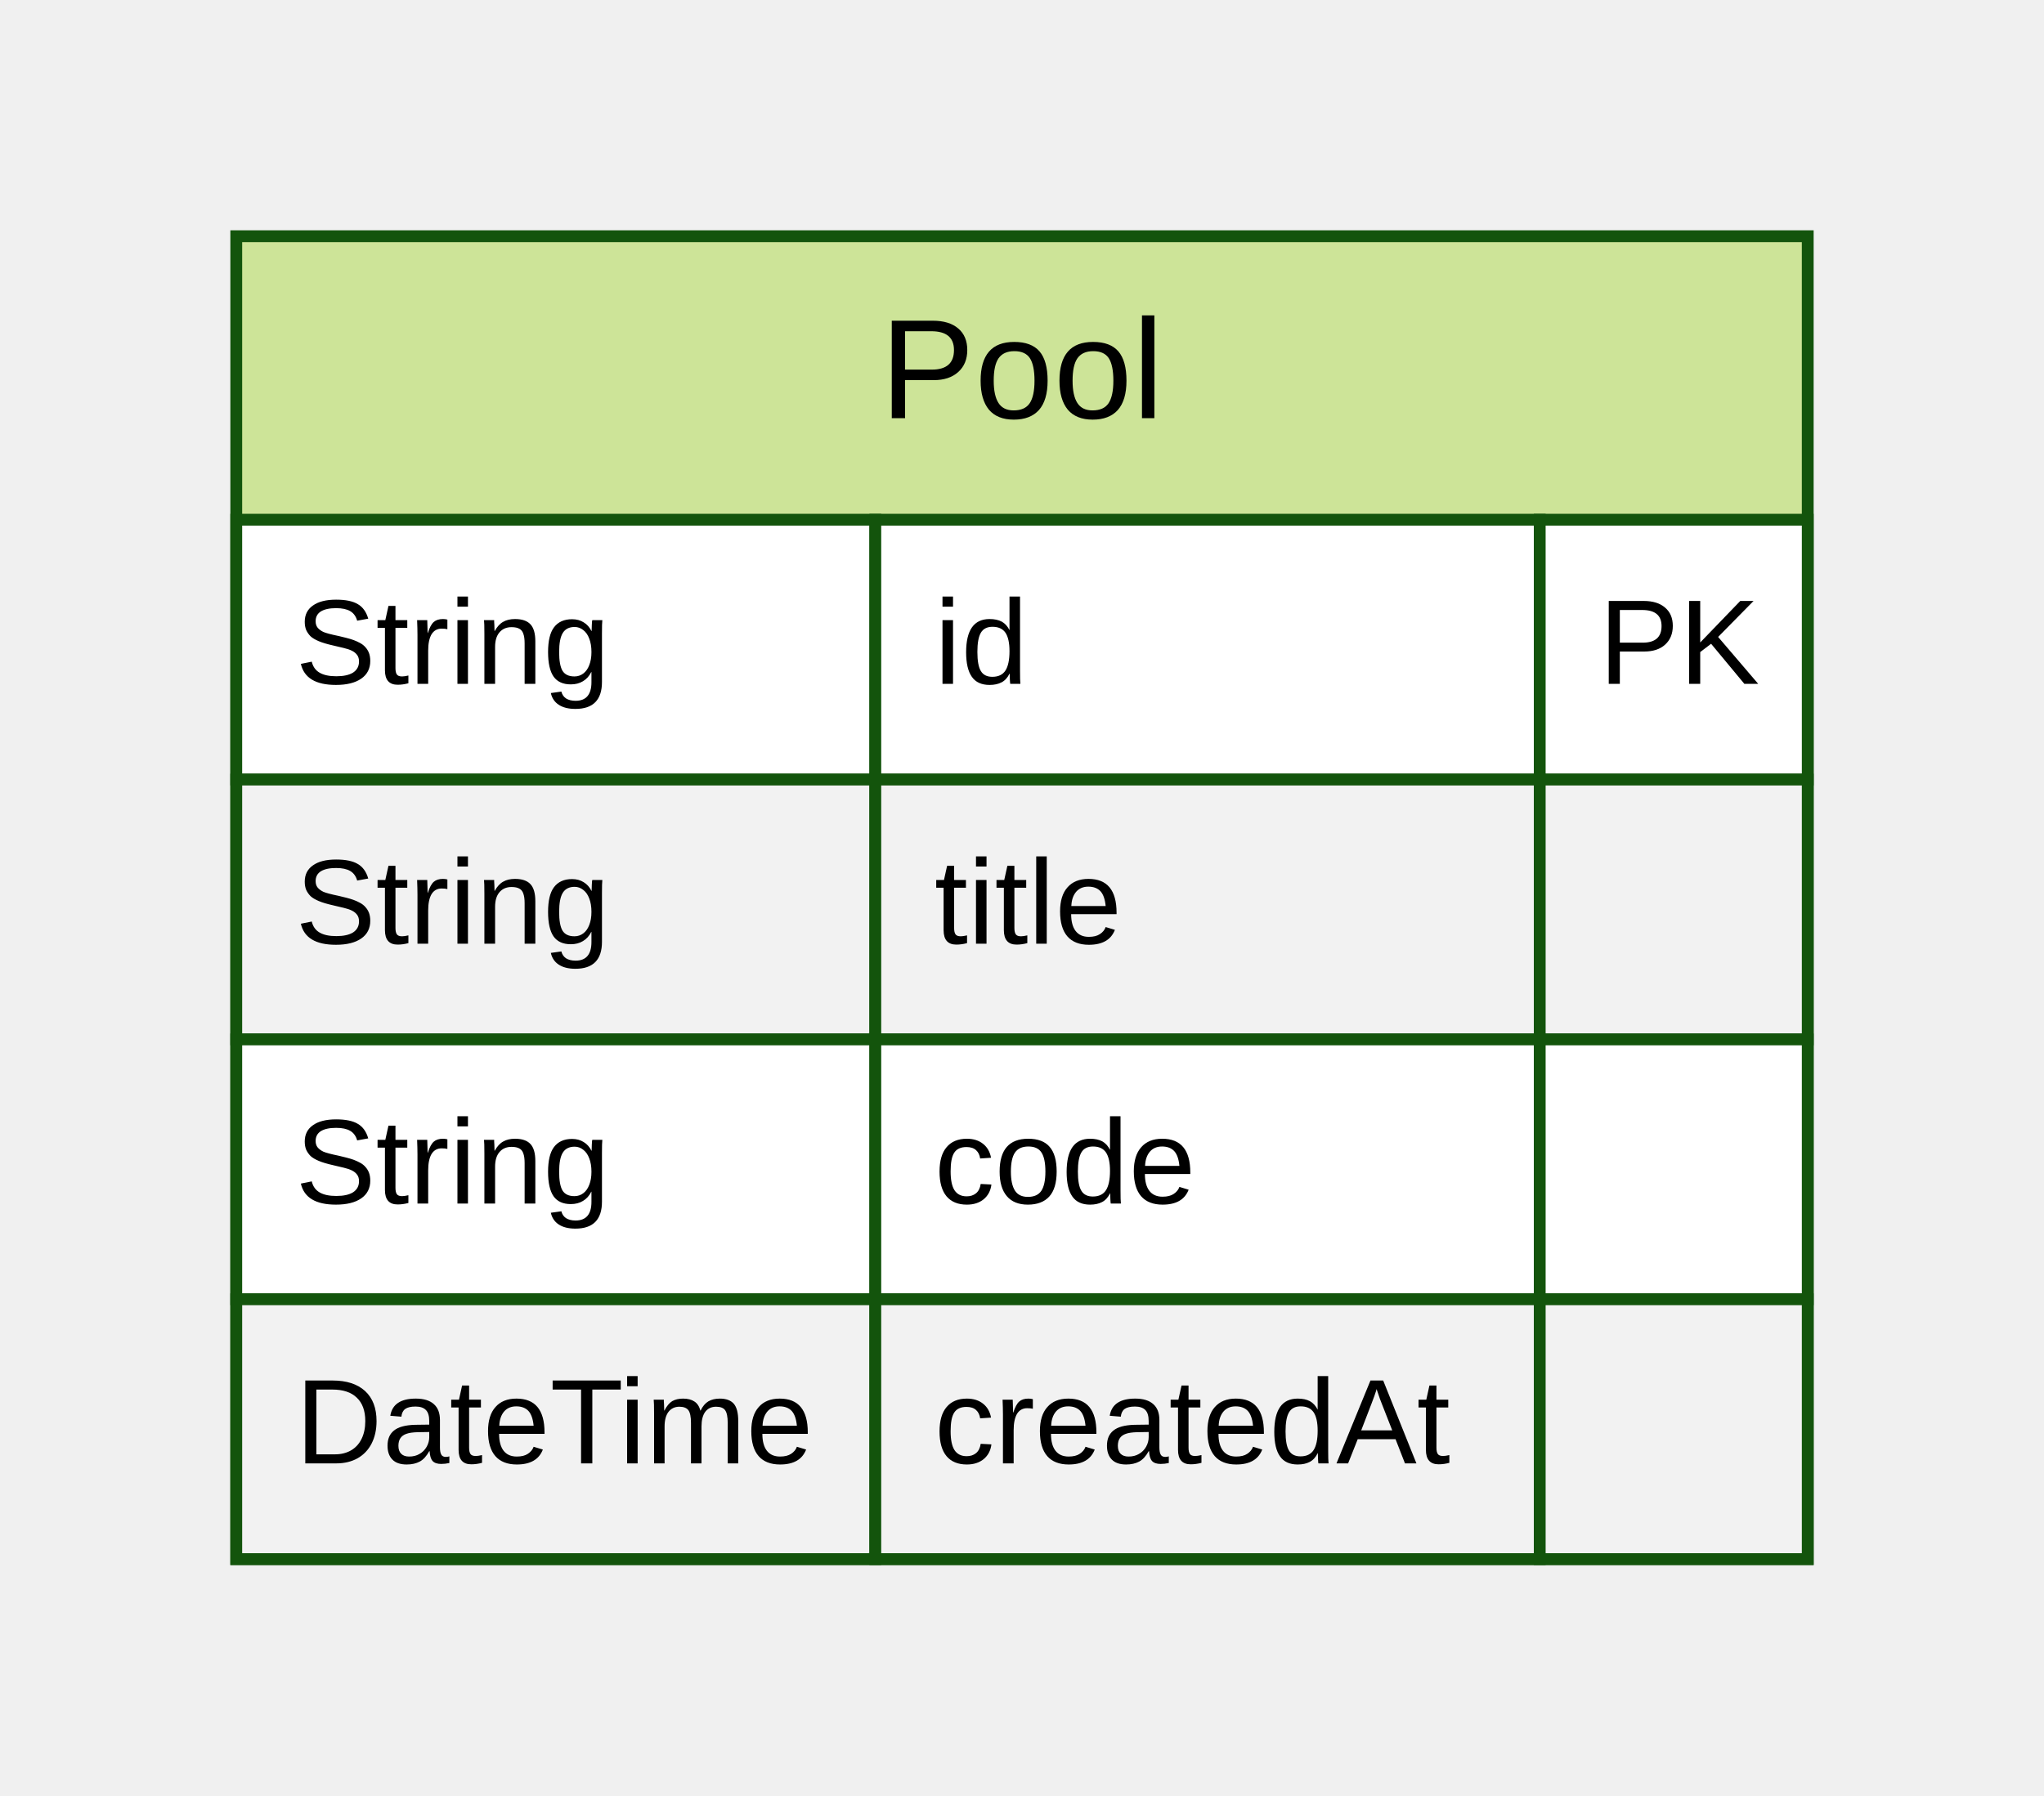
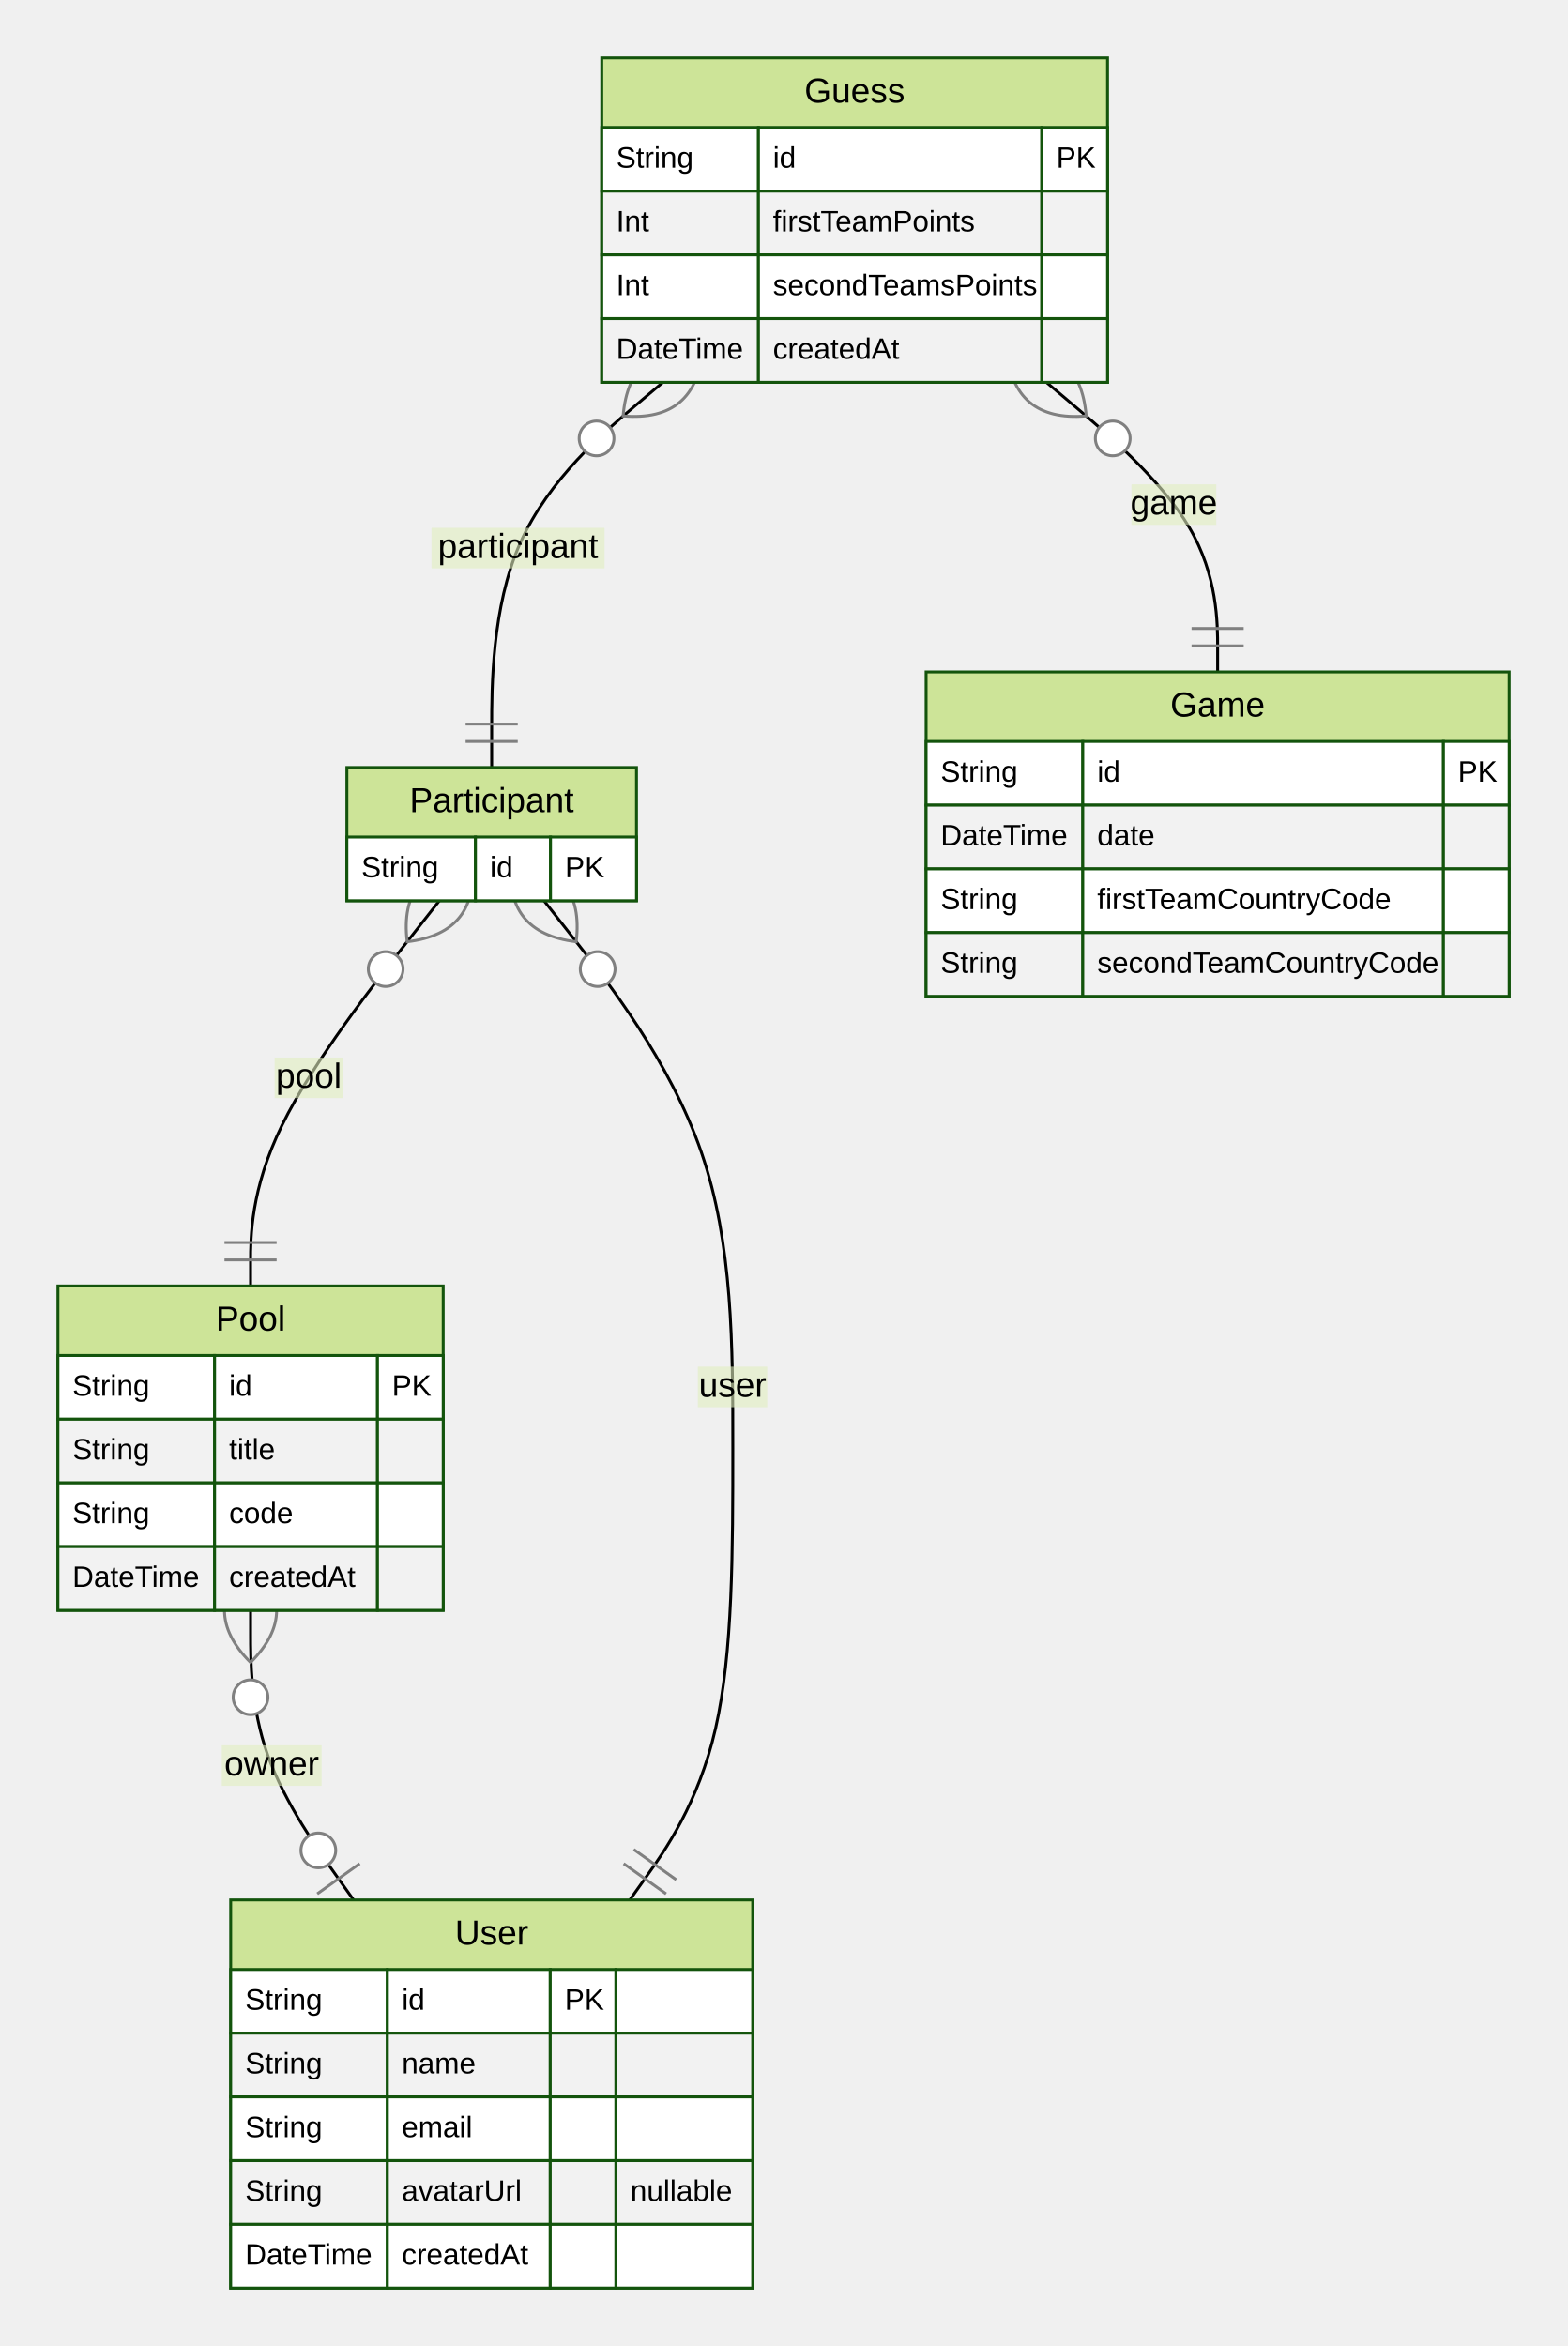
- <svg xmlns="http://www.w3.org/2000/svg" aria-labelledby="chart-title-mermaid-0 chart-desc-mermaid-0" role="img" viewBox="0 0 173.026 152" style="max-width: 173.026px; background-color: white;" width="100%" id="mermaid-0">
+ <svg xmlns="http://www.w3.org/2000/svg" aria-labelledby="chart-title-mermaid-0 chart-desc-mermaid-0" role="img" viewBox="0 0 541.082 810" style="max-width: 541.082px; background-color: white;" width="100%" id="mermaid-0">
  <style>#mermaid-0 {font-family:"trebuchet ms",verdana,arial,sans-serif;font-size:16px;fill:#000000;}#mermaid-0 .error-icon{fill:#552222;}#mermaid-0 .error-text{fill:#552222;stroke:#552222;}#mermaid-0 .edge-thickness-normal{stroke-width:2px;}#mermaid-0 .edge-thickness-thick{stroke-width:3.5px;}#mermaid-0 .edge-pattern-solid{stroke-dasharray:0;}#mermaid-0 .edge-pattern-dashed{stroke-dasharray:3;}#mermaid-0 .edge-pattern-dotted{stroke-dasharray:2;}#mermaid-0 .marker{fill:#000000;stroke:#000000;}#mermaid-0 .marker.cross{stroke:#000000;}#mermaid-0 svg{font-family:"trebuchet ms",verdana,arial,sans-serif;font-size:16px;}#mermaid-0 .entityBox{fill:#cde498;stroke:#13540c;}#mermaid-0 .attributeBoxOdd{fill:#ffffff;stroke:#13540c;}#mermaid-0 .attributeBoxEven{fill:#f2f2f2;stroke:#13540c;}#mermaid-0 .relationshipLabelBox{fill:hsl(78.158, 58.462%, 84.51%);opacity:0.7;background-color:hsl(78.158, 58.462%, 84.51%);}#mermaid-0 .relationshipLabelBox rect{opacity:0.5;}#mermaid-0 .relationshipLine{stroke:#000000;}#mermaid-0 :root{--mermaid-font-family:"trebuchet ms",verdana,arial,sans-serif;}</style>
  <g />
  <defs>
    <marker orient="auto" markerHeight="18" markerWidth="18" refY="9" refX="0" id="ONLY_ONE_START">
      <path d="M9,0 L9,18 M15,0 L15,18" fill="none" stroke="gray" />
    </marker>
  </defs>
  <defs>
    <marker orient="auto" markerHeight="18" markerWidth="18" refY="9" refX="18" id="ONLY_ONE_END">
      <path d="M3,0 L3,18 M9,0 L9,18" fill="none" stroke="gray" />
    </marker>
  </defs>
  <defs>
    <marker orient="auto" markerHeight="18" markerWidth="30" refY="9" refX="0" id="ZERO_OR_ONE_START">
      <circle r="6" cy="9" cx="21" fill="white" stroke="gray" />
      <path d="M9,0 L9,18" fill="none" stroke="gray" />
    </marker>
  </defs>
  <defs>
    <marker orient="auto" markerHeight="18" markerWidth="30" refY="9" refX="30" id="ZERO_OR_ONE_END">
      <circle r="6" cy="9" cx="9" fill="white" stroke="gray" />
      <path d="M21,0 L21,18" fill="none" stroke="gray" />
    </marker>
  </defs>
  <defs>
    <marker orient="auto" markerHeight="36" markerWidth="45" refY="18" refX="18" id="ONE_OR_MORE_START">
      <path d="M0,18 Q 18,0 36,18 Q 18,36 0,18 M42,9 L42,27" fill="none" stroke="gray" />
    </marker>
  </defs>
  <defs>
    <marker orient="auto" markerHeight="36" markerWidth="45" refY="18" refX="27" id="ONE_OR_MORE_END">
      <path d="M3,9 L3,27 M9,18 Q27,0 45,18 Q27,36 9,18" fill="none" stroke="gray" />
    </marker>
  </defs>
  <defs>
    <marker orient="auto" markerHeight="36" markerWidth="57" refY="18" refX="18" id="ZERO_OR_MORE_START">
      <circle r="6" cy="18" cx="48" fill="white" stroke="gray" />
      <path d="M0,18 Q18,0 36,18 Q18,36 0,18" fill="none" stroke="gray" />
    </marker>
  </defs>
  <defs>
    <marker orient="auto" markerHeight="36" markerWidth="57" refY="18" refX="39" id="ZERO_OR_MORE_END">
      <circle r="6" cy="18" cx="9" fill="white" stroke="gray" />
      <path d="M21,18 Q39,0 57,18 Q39,36 21,18" fill="none" stroke="gray" />
    </marker>
  </defs>
-   <g transform="translate(20,20 )" id="Pool">
+   <path marker-start="url(#ZERO_OR_MORE_START)" marker-end="url(#ZERO_OR_ONE_END)" fill="none" stroke="gray" d="M86.513,556L86.513,564.333C86.513,572.667,86.513,589.333,92.443,606C98.373,622.667,110.233,639.333,116.163,647.667L122.093,656" class="er relationshipLine" />
+   <path marker-start="url(#ZERO_OR_MORE_START)" marker-end="url(#ONLY_ONE_END)" fill="none" stroke="gray" d="M187.835,311L198.7,324.833C209.565,338.667,231.296,366.333,242.161,397.833C253.026,429.333,253.026,464.667,253.026,500C253.026,535.333,253.026,570.667,247.096,596.667C241.167,622.667,229.307,639.333,223.377,647.667L217.447,656" class="er relationshipLine" />
+   <path marker-start="url(#ZERO_OR_MORE_START)" marker-end="url(#ONLY_ONE_END)" fill="none" stroke="gray" d="M151.705,311L140.839,324.833C129.974,338.667,108.244,366.333,97.378,388.5C86.513,410.667,86.513,427.333,86.513,435.667L86.513,444" class="er relationshipLine" />
+   <path marker-start="url(#ZERO_OR_MORE_START)" marker-end="url(#ONLY_ONE_END)" fill="none" stroke="gray" d="M361.309,132L371.162,140.333C381.015,148.667,400.72,165.333,410.573,182C420.426,198.667,420.426,215.333,420.426,223.667L420.426,232" class="er relationshipLine" />
+   <path marker-start="url(#ZERO_OR_MORE_START)" marker-end="url(#ONLY_ONE_END)" fill="none" stroke="gray" d="M228.887,132L219.034,140.333C209.181,148.667,189.476,165.333,179.623,187.5C169.77,209.667,169.77,237.333,169.77,251.167L169.77,265" class="er relationshipLine" />
+   <g transform="translate(20,444 )" id="Pool">
    <rect height="112" width="133.026" y="0" x="0" stroke="gray" fill-opacity="100%" fill="honeydew" class="er entityBox" />
    <text transform="translate(66.51321,12)" style="font-family: &quot;trebuchet ms&quot;, verdana, arial, sans-serif;; font-size: 12px" text-anchor="middle" dominant-baseline="middle" y="0" x="0" id="entity-Pool" class="er entityLabel">Pool</text>
    <rect height="22" width="54.096" y="24" x="0" stroke="gray" fill-opacity="100%" fill="honeydew" class="er attributeBoxOdd" />
    <text transform="translate(5,35)" style="font-family: &quot;trebuchet ms&quot;, verdana, arial, sans-serif;; font-size: 10.2px" text-anchor="left" dominant-baseline="middle" y="0" x="0" id="entity-Pool-attr-1-type" class="er entityLabel">String</text>
    <rect height="22" width="56.243" y="24" x="54.096" stroke="gray" fill-opacity="100%" fill="honeydew" class="er attributeBoxOdd" />
    <text transform="translate(59.09555,35)" style="font-family: &quot;trebuchet ms&quot;, verdana, arial, sans-serif;; font-size: 10.2px" text-anchor="left" dominant-baseline="middle" y="0" x="0" id="entity-Pool-attr-1-name" class="er entityLabel">id</text>
    <rect height="22" width="22.688" y="24" x="110.339" stroke="gray" fill-opacity="100%" fill="honeydew" class="er attributeBoxOdd" />
    <text transform="translate(115.3387,35)" style="font-family: &quot;trebuchet ms&quot;, verdana, arial, sans-serif;; font-size: 10.2px" text-anchor="left" dominant-baseline="middle" y="0" x="0" id="entity-Pool-attr-1-key" class="er entityLabel">PK</text>
    <rect height="22" width="54.096" y="46" x="0" stroke="gray" fill-opacity="100%" fill="honeydew" class="er attributeBoxEven" />
    <text transform="translate(5,57)" style="font-family: &quot;trebuchet ms&quot;, verdana, arial, sans-serif;; font-size: 10.2px" text-anchor="left" dominant-baseline="middle" y="0" x="0" id="entity-Pool-attr-2-type" class="er entityLabel">String</text>
    <rect height="22" width="56.243" y="46" x="54.096" stroke="gray" fill-opacity="100%" fill="honeydew" class="er attributeBoxEven" />
    <text transform="translate(59.09555,57)" style="font-family: &quot;trebuchet ms&quot;, verdana, arial, sans-serif;; font-size: 10.2px" text-anchor="left" dominant-baseline="middle" y="0" x="0" id="entity-Pool-attr-2-name" class="er entityLabel">title</text>
    <rect height="22" width="22.688" y="46" x="110.339" stroke="gray" fill-opacity="100%" fill="honeydew" class="er attributeBoxEven" />
    <text transform="translate(115.3387,57)" style="font-family: &quot;trebuchet ms&quot;, verdana, arial, sans-serif;; font-size: 10.2px" text-anchor="left" dominant-baseline="middle" y="0" x="0" id="entity-Pool-attr-2-key" class="er entityLabel" />
    <rect height="22" width="54.096" y="68" x="0" stroke="gray" fill-opacity="100%" fill="honeydew" class="er attributeBoxOdd" />
    <text transform="translate(5,79)" style="font-family: &quot;trebuchet ms&quot;, verdana, arial, sans-serif;; font-size: 10.2px" text-anchor="left" dominant-baseline="middle" y="0" x="0" id="entity-Pool-attr-3-type" class="er entityLabel">String</text>
    <rect height="22" width="56.243" y="68" x="54.096" stroke="gray" fill-opacity="100%" fill="honeydew" class="er attributeBoxOdd" />
    <text transform="translate(59.09555,79)" style="font-family: &quot;trebuchet ms&quot;, verdana, arial, sans-serif;; font-size: 10.2px" text-anchor="left" dominant-baseline="middle" y="0" x="0" id="entity-Pool-attr-3-name" class="er entityLabel">code</text>
    <rect height="22" width="22.688" y="68" x="110.339" stroke="gray" fill-opacity="100%" fill="honeydew" class="er attributeBoxOdd" />
    <text transform="translate(115.3387,79)" style="font-family: &quot;trebuchet ms&quot;, verdana, arial, sans-serif;; font-size: 10.2px" text-anchor="left" dominant-baseline="middle" y="0" x="0" id="entity-Pool-attr-3-key" class="er entityLabel" />
    <rect height="22" width="54.096" y="90" x="0" stroke="gray" fill-opacity="100%" fill="honeydew" class="er attributeBoxEven" />
    <text transform="translate(5,101)" style="font-family: &quot;trebuchet ms&quot;, verdana, arial, sans-serif;; font-size: 10.2px" text-anchor="left" dominant-baseline="middle" y="0" x="0" id="entity-Pool-attr-4-type" class="er entityLabel">DateTime</text>
    <rect height="22" width="56.243" y="90" x="54.096" stroke="gray" fill-opacity="100%" fill="honeydew" class="er attributeBoxEven" />
    <text transform="translate(59.09555,101)" style="font-family: &quot;trebuchet ms&quot;, verdana, arial, sans-serif;; font-size: 10.2px" text-anchor="left" dominant-baseline="middle" y="0" x="0" id="entity-Pool-attr-4-name" class="er entityLabel">createdAt</text>
    <rect height="22" width="22.688" y="90" x="110.339" stroke="gray" fill-opacity="100%" fill="honeydew" class="er attributeBoxEven" />
    <text transform="translate(115.3387,101)" style="font-family: &quot;trebuchet ms&quot;, verdana, arial, sans-serif;; font-size: 10.2px" text-anchor="left" dominant-baseline="middle" y="0" x="0" id="entity-Pool-attr-4-key" class="er entityLabel" />
  </g>
+   <g transform="translate(119.7698,265 )" id="Participant">
+     <rect height="46" width="100" y="0" x="0" stroke="gray" fill-opacity="100%" fill="honeydew" class="er entityBox" />
+     <text transform="translate(50,12)" style="font-family: &quot;trebuchet ms&quot;, verdana, arial, sans-serif;; font-size: 12px" text-anchor="middle" dominant-baseline="middle" y="0" x="0" id="entity-Participant" class="er entityLabel">Participant</text>
+     <rect height="22" width="44.399" y="24" x="0" stroke="gray" fill-opacity="100%" fill="honeydew" class="er attributeBoxOdd" />
+     <text transform="translate(5,35)" style="font-family: &quot;trebuchet ms&quot;, verdana, arial, sans-serif;; font-size: 10.2px" text-anchor="left" dominant-baseline="middle" y="0" x="0" id="entity-Participant-attr-1-type" class="er entityLabel">String</text>
+     <rect height="22" width="25.911" y="24" x="44.399" stroke="gray" fill-opacity="100%" fill="honeydew" class="er attributeBoxOdd" />
+     <text transform="translate(49.39862,35)" style="font-family: &quot;trebuchet ms&quot;, verdana, arial, sans-serif;; font-size: 10.2px" text-anchor="left" dominant-baseline="middle" y="0" x="0" id="entity-Participant-attr-1-name" class="er entityLabel">id</text>
+     <rect height="22" width="29.69" y="24" x="70.31" stroke="gray" fill-opacity="100%" fill="honeydew" class="er attributeBoxOdd" />
+     <text transform="translate(75.30976,35)" style="font-family: &quot;trebuchet ms&quot;, verdana, arial, sans-serif;; font-size: 10.2px" text-anchor="left" dominant-baseline="middle" y="0" x="0" id="entity-Participant-attr-1-key" class="er entityLabel">PK</text>
+   </g>
+   <g transform="translate(79.65034,656 )" id="User">
+     <rect height="134" width="180.239" y="0" x="0" stroke="gray" fill-opacity="100%" fill="honeydew" class="er entityBox" />
+     <text transform="translate(90.11948,12)" style="font-family: &quot;trebuchet ms&quot;, verdana, arial, sans-serif;; font-size: 12px" text-anchor="middle" dominant-baseline="middle" y="0" x="0" id="entity-User" class="er entityLabel">User</text>
+     <rect height="22" width="54.096" y="24" x="0" stroke="gray" fill-opacity="100%" fill="honeydew" class="er attributeBoxOdd" />
+     <text transform="translate(5,35)" style="font-family: &quot;trebuchet ms&quot;, verdana, arial, sans-serif;; font-size: 10.2px" text-anchor="left" dominant-baseline="middle" y="0" x="0" id="entity-User-attr-1-type" class="er entityLabel">String</text>
+     <rect height="22" width="56.243" y="24" x="54.096" stroke="gray" fill-opacity="100%" fill="honeydew" class="er attributeBoxOdd" />
+     <text transform="translate(59.09555,35)" style="font-family: &quot;trebuchet ms&quot;, verdana, arial, sans-serif;; font-size: 10.2px" text-anchor="left" dominant-baseline="middle" y="0" x="0" id="entity-User-attr-1-name" class="er entityLabel">id</text>
+     <rect height="22" width="22.688" y="24" x="110.339" stroke="gray" fill-opacity="100%" fill="honeydew" class="er attributeBoxOdd" />
+     <text transform="translate(115.3387,35)" style="font-family: &quot;trebuchet ms&quot;, verdana, arial, sans-serif;; font-size: 10.2px" text-anchor="left" dominant-baseline="middle" y="0" x="0" id="entity-User-attr-1-key" class="er entityLabel">PK</text>
+     <rect height="22" width="47.213" y="24" x="133.026" stroke="gray" fill-opacity="100%" fill="honeydew" class="er attributeBoxOdd" />
+     <text transform="translate(138.0264,35)" style="font-family: &quot;trebuchet ms&quot;, verdana, arial, sans-serif;; font-size: 10.2px" text-anchor="left" dominant-baseline="middle" y="0" x="0" id="entity-User-attr-1-comment" class="er entityLabel" />
+     <rect height="22" width="54.096" y="46" x="0" stroke="gray" fill-opacity="100%" fill="honeydew" class="er attributeBoxEven" />
+     <text transform="translate(5,57)" style="font-family: &quot;trebuchet ms&quot;, verdana, arial, sans-serif;; font-size: 10.2px" text-anchor="left" dominant-baseline="middle" y="0" x="0" id="entity-User-attr-2-type" class="er entityLabel">String</text>
+     <rect height="22" width="56.243" y="46" x="54.096" stroke="gray" fill-opacity="100%" fill="honeydew" class="er attributeBoxEven" />
+     <text transform="translate(59.09555,57)" style="font-family: &quot;trebuchet ms&quot;, verdana, arial, sans-serif;; font-size: 10.2px" text-anchor="left" dominant-baseline="middle" y="0" x="0" id="entity-User-attr-2-name" class="er entityLabel">name</text>
+     <rect height="22" width="22.688" y="46" x="110.339" stroke="gray" fill-opacity="100%" fill="honeydew" class="er attributeBoxEven" />
+     <text transform="translate(115.3387,57)" style="font-family: &quot;trebuchet ms&quot;, verdana, arial, sans-serif;; font-size: 10.2px" text-anchor="left" dominant-baseline="middle" y="0" x="0" id="entity-User-attr-2-key" class="er entityLabel" />
+     <rect height="22" width="47.213" y="46" x="133.026" stroke="gray" fill-opacity="100%" fill="honeydew" class="er attributeBoxEven" />
+     <text transform="translate(138.0264,57)" style="font-family: &quot;trebuchet ms&quot;, verdana, arial, sans-serif;; font-size: 10.2px" text-anchor="left" dominant-baseline="middle" y="0" x="0" id="entity-User-attr-2-comment" class="er entityLabel" />
+     <rect height="22" width="54.096" y="68" x="0" stroke="gray" fill-opacity="100%" fill="honeydew" class="er attributeBoxOdd" />
+     <text transform="translate(5,79)" style="font-family: &quot;trebuchet ms&quot;, verdana, arial, sans-serif;; font-size: 10.2px" text-anchor="left" dominant-baseline="middle" y="0" x="0" id="entity-User-attr-3-type" class="er entityLabel">String</text>
+     <rect height="22" width="56.243" y="68" x="54.096" stroke="gray" fill-opacity="100%" fill="honeydew" class="er attributeBoxOdd" />
+     <text transform="translate(59.09555,79)" style="font-family: &quot;trebuchet ms&quot;, verdana, arial, sans-serif;; font-size: 10.2px" text-anchor="left" dominant-baseline="middle" y="0" x="0" id="entity-User-attr-3-name" class="er entityLabel">email</text>
+     <rect height="22" width="22.688" y="68" x="110.339" stroke="gray" fill-opacity="100%" fill="honeydew" class="er attributeBoxOdd" />
+     <text transform="translate(115.3387,79)" style="font-family: &quot;trebuchet ms&quot;, verdana, arial, sans-serif;; font-size: 10.2px" text-anchor="left" dominant-baseline="middle" y="0" x="0" id="entity-User-attr-3-key" class="er entityLabel" />
+     <rect height="22" width="47.213" y="68" x="133.026" stroke="gray" fill-opacity="100%" fill="honeydew" class="er attributeBoxOdd" />
+     <text transform="translate(138.0264,79)" style="font-family: &quot;trebuchet ms&quot;, verdana, arial, sans-serif;; font-size: 10.2px" text-anchor="left" dominant-baseline="middle" y="0" x="0" id="entity-User-attr-3-comment" class="er entityLabel" />
+     <rect height="22" width="54.096" y="90" x="0" stroke="gray" fill-opacity="100%" fill="honeydew" class="er attributeBoxEven" />
+     <text transform="translate(5,101)" style="font-family: &quot;trebuchet ms&quot;, verdana, arial, sans-serif;; font-size: 10.2px" text-anchor="left" dominant-baseline="middle" y="0" x="0" id="entity-User-attr-4-type" class="er entityLabel">String</text>
+     <rect height="22" width="56.243" y="90" x="54.096" stroke="gray" fill-opacity="100%" fill="honeydew" class="er attributeBoxEven" />
+     <text transform="translate(59.09555,101)" style="font-family: &quot;trebuchet ms&quot;, verdana, arial, sans-serif;; font-size: 10.2px" text-anchor="left" dominant-baseline="middle" y="0" x="0" id="entity-User-attr-4-name" class="er entityLabel">avatarUrl</text>
+     <rect height="22" width="22.688" y="90" x="110.339" stroke="gray" fill-opacity="100%" fill="honeydew" class="er attributeBoxEven" />
+     <text transform="translate(115.3387,101)" style="font-family: &quot;trebuchet ms&quot;, verdana, arial, sans-serif;; font-size: 10.2px" text-anchor="left" dominant-baseline="middle" y="0" x="0" id="entity-User-attr-4-key" class="er entityLabel" />
+     <rect height="22" width="47.213" y="90" x="133.026" stroke="gray" fill-opacity="100%" fill="honeydew" class="er attributeBoxEven" />
+     <text transform="translate(138.0264,101)" style="font-family: &quot;trebuchet ms&quot;, verdana, arial, sans-serif;; font-size: 10.2px" text-anchor="left" dominant-baseline="middle" y="0" x="0" id="entity-User-attr-4-comment" class="er entityLabel">nullable</text>
+     <rect height="22" width="54.096" y="112" x="0" stroke="gray" fill-opacity="100%" fill="honeydew" class="er attributeBoxOdd" />
+     <text transform="translate(5,123)" style="font-family: &quot;trebuchet ms&quot;, verdana, arial, sans-serif;; font-size: 10.2px" text-anchor="left" dominant-baseline="middle" y="0" x="0" id="entity-User-attr-5-type" class="er entityLabel">DateTime</text>
+     <rect height="22" width="56.243" y="112" x="54.096" stroke="gray" fill-opacity="100%" fill="honeydew" class="er attributeBoxOdd" />
+     <text transform="translate(59.09555,123)" style="font-family: &quot;trebuchet ms&quot;, verdana, arial, sans-serif;; font-size: 10.2px" text-anchor="left" dominant-baseline="middle" y="0" x="0" id="entity-User-attr-5-name" class="er entityLabel">createdAt</text>
+     <rect height="22" width="22.688" y="112" x="110.339" stroke="gray" fill-opacity="100%" fill="honeydew" class="er attributeBoxOdd" />
+     <text transform="translate(115.3387,123)" style="font-family: &quot;trebuchet ms&quot;, verdana, arial, sans-serif;; font-size: 10.2px" text-anchor="left" dominant-baseline="middle" y="0" x="0" id="entity-User-attr-5-key" class="er entityLabel" />
+     <rect height="22" width="47.213" y="112" x="133.026" stroke="gray" fill-opacity="100%" fill="honeydew" class="er attributeBoxOdd" />
+     <text transform="translate(138.0264,123)" style="font-family: &quot;trebuchet ms&quot;, verdana, arial, sans-serif;; font-size: 10.2px" text-anchor="left" dominant-baseline="middle" y="0" x="0" id="entity-User-attr-5-comment" class="er entityLabel" />
+   </g>
+   <g transform="translate(319.7698,232 )" id="Game">
+     <rect height="112" width="201.312" y="0" x="0" stroke="gray" fill-opacity="100%" fill="honeydew" class="er entityBox" />
+     <text transform="translate(100.6562,12)" style="font-family: &quot;trebuchet ms&quot;, verdana, arial, sans-serif;; font-size: 12px" text-anchor="middle" dominant-baseline="middle" y="0" x="0" id="entity-Game" class="er entityLabel">Game</text>
+     <rect height="22" width="54.096" y="24" x="0" stroke="gray" fill-opacity="100%" fill="honeydew" class="er attributeBoxOdd" />
+     <text transform="translate(5,35)" style="font-family: &quot;trebuchet ms&quot;, verdana, arial, sans-serif;; font-size: 10.2px" text-anchor="left" dominant-baseline="middle" y="0" x="0" id="entity-Game-attr-1-type" class="er entityLabel">String</text>
+     <rect height="22" width="124.529" y="24" x="54.096" stroke="gray" fill-opacity="100%" fill="honeydew" class="er attributeBoxOdd" />
+     <text transform="translate(59.09555,35)" style="font-family: &quot;trebuchet ms&quot;, verdana, arial, sans-serif;; font-size: 10.2px" text-anchor="left" dominant-baseline="middle" y="0" x="0" id="entity-Game-attr-1-name" class="er entityLabel">id</text>
+     <rect height="22" width="22.688" y="24" x="178.625" stroke="gray" fill-opacity="100%" fill="honeydew" class="er attributeBoxOdd" />
+     <text transform="translate(183.6248,35)" style="font-family: &quot;trebuchet ms&quot;, verdana, arial, sans-serif;; font-size: 10.2px" text-anchor="left" dominant-baseline="middle" y="0" x="0" id="entity-Game-attr-1-key" class="er entityLabel">PK</text>
+     <rect height="22" width="54.096" y="46" x="0" stroke="gray" fill-opacity="100%" fill="honeydew" class="er attributeBoxEven" />
+     <text transform="translate(5,57)" style="font-family: &quot;trebuchet ms&quot;, verdana, arial, sans-serif;; font-size: 10.2px" text-anchor="left" dominant-baseline="middle" y="0" x="0" id="entity-Game-attr-2-type" class="er entityLabel">DateTime</text>
+     <rect height="22" width="124.529" y="46" x="54.096" stroke="gray" fill-opacity="100%" fill="honeydew" class="er attributeBoxEven" />
+     <text transform="translate(59.09555,57)" style="font-family: &quot;trebuchet ms&quot;, verdana, arial, sans-serif;; font-size: 10.2px" text-anchor="left" dominant-baseline="middle" y="0" x="0" id="entity-Game-attr-2-name" class="er entityLabel">date</text>
+     <rect height="22" width="22.688" y="46" x="178.625" stroke="gray" fill-opacity="100%" fill="honeydew" class="er attributeBoxEven" />
+     <text transform="translate(183.6248,57)" style="font-family: &quot;trebuchet ms&quot;, verdana, arial, sans-serif;; font-size: 10.2px" text-anchor="left" dominant-baseline="middle" y="0" x="0" id="entity-Game-attr-2-key" class="er entityLabel" />
+     <rect height="22" width="54.096" y="68" x="0" stroke="gray" fill-opacity="100%" fill="honeydew" class="er attributeBoxOdd" />
+     <text transform="translate(5,79)" style="font-family: &quot;trebuchet ms&quot;, verdana, arial, sans-serif;; font-size: 10.2px" text-anchor="left" dominant-baseline="middle" y="0" x="0" id="entity-Game-attr-3-type" class="er entityLabel">String</text>
+     <rect height="22" width="124.529" y="68" x="54.096" stroke="gray" fill-opacity="100%" fill="honeydew" class="er attributeBoxOdd" />
+     <text transform="translate(59.09555,79)" style="font-family: &quot;trebuchet ms&quot;, verdana, arial, sans-serif;; font-size: 10.2px" text-anchor="left" dominant-baseline="middle" y="0" x="0" id="entity-Game-attr-3-name" class="er entityLabel">firstTeamCountryCode</text>
+     <rect height="22" width="22.688" y="68" x="178.625" stroke="gray" fill-opacity="100%" fill="honeydew" class="er attributeBoxOdd" />
+     <text transform="translate(183.6248,79)" style="font-family: &quot;trebuchet ms&quot;, verdana, arial, sans-serif;; font-size: 10.2px" text-anchor="left" dominant-baseline="middle" y="0" x="0" id="entity-Game-attr-3-key" class="er entityLabel" />
+     <rect height="22" width="54.096" y="90" x="0" stroke="gray" fill-opacity="100%" fill="honeydew" class="er attributeBoxEven" />
+     <text transform="translate(5,101)" style="font-family: &quot;trebuchet ms&quot;, verdana, arial, sans-serif;; font-size: 10.2px" text-anchor="left" dominant-baseline="middle" y="0" x="0" id="entity-Game-attr-4-type" class="er entityLabel">String</text>
+     <rect height="22" width="124.529" y="90" x="54.096" stroke="gray" fill-opacity="100%" fill="honeydew" class="er attributeBoxEven" />
+     <text transform="translate(59.09555,101)" style="font-family: &quot;trebuchet ms&quot;, verdana, arial, sans-serif;; font-size: 10.2px" text-anchor="left" dominant-baseline="middle" y="0" x="0" id="entity-Game-attr-4-name" class="er entityLabel">secondTeamCountryCode</text>
+     <rect height="22" width="22.688" y="90" x="178.625" stroke="gray" fill-opacity="100%" fill="honeydew" class="er attributeBoxEven" />
+     <text transform="translate(183.6248,101)" style="font-family: &quot;trebuchet ms&quot;, verdana, arial, sans-serif;; font-size: 10.2px" text-anchor="left" dominant-baseline="middle" y="0" x="0" id="entity-Game-attr-4-key" class="er entityLabel" />
+   </g>
+   <g transform="translate(207.7813,20 )" id="Guess">
+     <rect height="112" width="174.633" y="0" x="0" stroke="gray" fill-opacity="100%" fill="honeydew" class="er entityBox" />
+     <text transform="translate(87.3166,12)" style="font-family: &quot;trebuchet ms&quot;, verdana, arial, sans-serif;; font-size: 12px" text-anchor="middle" dominant-baseline="middle" y="0" x="0" id="entity-Guess" class="er entityLabel">Guess</text>
+     <rect height="22" width="54.096" y="24" x="0" stroke="gray" fill-opacity="100%" fill="honeydew" class="er attributeBoxOdd" />
+     <text transform="translate(5,35)" style="font-family: &quot;trebuchet ms&quot;, verdana, arial, sans-serif;; font-size: 10.2px" text-anchor="left" dominant-baseline="middle" y="0" x="0" id="entity-Guess-attr-1-type" class="er entityLabel">String</text>
+     <rect height="22" width="97.85" y="24" x="54.096" stroke="gray" fill-opacity="100%" fill="honeydew" class="er attributeBoxOdd" />
+     <text transform="translate(59.09555,35)" style="font-family: &quot;trebuchet ms&quot;, verdana, arial, sans-serif;; font-size: 10.2px" text-anchor="left" dominant-baseline="middle" y="0" x="0" id="entity-Guess-attr-1-name" class="er entityLabel">id</text>
+     <rect height="22" width="22.688" y="24" x="151.946" stroke="gray" fill-opacity="100%" fill="honeydew" class="er attributeBoxOdd" />
+     <text transform="translate(156.9455,35)" style="font-family: &quot;trebuchet ms&quot;, verdana, arial, sans-serif;; font-size: 10.2px" text-anchor="left" dominant-baseline="middle" y="0" x="0" id="entity-Guess-attr-1-key" class="er entityLabel">PK</text>
+     <rect height="22" width="54.096" y="46" x="0" stroke="gray" fill-opacity="100%" fill="honeydew" class="er attributeBoxEven" />
+     <text transform="translate(5,57)" style="font-family: &quot;trebuchet ms&quot;, verdana, arial, sans-serif;; font-size: 10.2px" text-anchor="left" dominant-baseline="middle" y="0" x="0" id="entity-Guess-attr-2-type" class="er entityLabel">Int</text>
+     <rect height="22" width="97.85" y="46" x="54.096" stroke="gray" fill-opacity="100%" fill="honeydew" class="er attributeBoxEven" />
+     <text transform="translate(59.09555,57)" style="font-family: &quot;trebuchet ms&quot;, verdana, arial, sans-serif;; font-size: 10.2px" text-anchor="left" dominant-baseline="middle" y="0" x="0" id="entity-Guess-attr-2-name" class="er entityLabel">firstTeamPoints</text>
+     <rect height="22" width="22.688" y="46" x="151.946" stroke="gray" fill-opacity="100%" fill="honeydew" class="er attributeBoxEven" />
+     <text transform="translate(156.9455,57)" style="font-family: &quot;trebuchet ms&quot;, verdana, arial, sans-serif;; font-size: 10.2px" text-anchor="left" dominant-baseline="middle" y="0" x="0" id="entity-Guess-attr-2-key" class="er entityLabel" />
+     <rect height="22" width="54.096" y="68" x="0" stroke="gray" fill-opacity="100%" fill="honeydew" class="er attributeBoxOdd" />
+     <text transform="translate(5,79)" style="font-family: &quot;trebuchet ms&quot;, verdana, arial, sans-serif;; font-size: 10.2px" text-anchor="left" dominant-baseline="middle" y="0" x="0" id="entity-Guess-attr-3-type" class="er entityLabel">Int</text>
+     <rect height="22" width="97.85" y="68" x="54.096" stroke="gray" fill-opacity="100%" fill="honeydew" class="er attributeBoxOdd" />
+     <text transform="translate(59.09555,79)" style="font-family: &quot;trebuchet ms&quot;, verdana, arial, sans-serif;; font-size: 10.2px" text-anchor="left" dominant-baseline="middle" y="0" x="0" id="entity-Guess-attr-3-name" class="er entityLabel">secondTeamsPoints</text>
+     <rect height="22" width="22.688" y="68" x="151.946" stroke="gray" fill-opacity="100%" fill="honeydew" class="er attributeBoxOdd" />
+     <text transform="translate(156.9455,79)" style="font-family: &quot;trebuchet ms&quot;, verdana, arial, sans-serif;; font-size: 10.2px" text-anchor="left" dominant-baseline="middle" y="0" x="0" id="entity-Guess-attr-3-key" class="er entityLabel" />
+     <rect height="22" width="54.096" y="90" x="0" stroke="gray" fill-opacity="100%" fill="honeydew" class="er attributeBoxEven" />
+     <text transform="translate(5,101)" style="font-family: &quot;trebuchet ms&quot;, verdana, arial, sans-serif;; font-size: 10.2px" text-anchor="left" dominant-baseline="middle" y="0" x="0" id="entity-Guess-attr-4-type" class="er entityLabel">DateTime</text>
+     <rect height="22" width="97.85" y="90" x="54.096" stroke="gray" fill-opacity="100%" fill="honeydew" class="er attributeBoxEven" />
+     <text transform="translate(59.09555,101)" style="font-family: &quot;trebuchet ms&quot;, verdana, arial, sans-serif;; font-size: 10.2px" text-anchor="left" dominant-baseline="middle" y="0" x="0" id="entity-Guess-attr-4-name" class="er entityLabel">createdAt</text>
+     <rect height="22" width="22.688" y="90" x="151.946" stroke="gray" fill-opacity="100%" fill="honeydew" class="er attributeBoxEven" />
+     <text transform="translate(156.9455,101)" style="font-family: &quot;trebuchet ms&quot;, verdana, arial, sans-serif;; font-size: 10.2px" text-anchor="left" dominant-baseline="middle" y="0" x="0" id="entity-Guess-attr-4-key" class="er entityLabel" />
+   </g>
+   <rect fill-opacity="85%" fill="white" height="14" width="34.471" y="602.592" x="76.574" class="er relationshipLabelBox" />
+   <text style="font-family: &quot;trebuchet ms&quot;, verdana, arial, sans-serif;; font-size: 12px" dominant-baseline="middle" text-anchor="middle" y="609.592" x="93.81" id="rel1" class="er relationshipLabel">owner</text>
+   <rect fill-opacity="85%" fill="white" height="14" width="23.959" y="471.862" x="240.96" class="er relationshipLabelBox" />
+   <text style="font-family: &quot;trebuchet ms&quot;, verdana, arial, sans-serif;; font-size: 12px" dominant-baseline="middle" text-anchor="middle" y="478.862" x="252.94" id="rel2" class="er relationshipLabel">user</text>
+   <rect fill-opacity="85%" fill="white" height="14" width="23.564" y="365.133" x="94.824" class="er relationshipLabelBox" />
+   <text style="font-family: &quot;trebuchet ms&quot;, verdana, arial, sans-serif;; font-size: 12px" dominant-baseline="middle" text-anchor="middle" y="372.133" x="106.606" id="rel3" class="er relationshipLabel">pool</text>
+   <rect fill-opacity="85%" fill="white" height="14" width="29.289" y="167.222" x="390.665" class="er relationshipLabelBox" />
+   <text style="font-family: &quot;trebuchet ms&quot;, verdana, arial, sans-serif;; font-size: 12px" dominant-baseline="middle" text-anchor="middle" y="174.222" x="405.31" id="rel4" class="er relationshipLabel">game</text>
+   <rect fill-opacity="85%" fill="white" height="14" width="59.744" y="182.256" x="148.995" class="er relationshipLabelBox" />
+   <text style="font-family: &quot;trebuchet ms&quot;, verdana, arial, sans-serif;; font-size: 12px" dominant-baseline="middle" text-anchor="middle" y="189.256" x="178.867" id="rel5" class="er relationshipLabel">participant</text>
</svg>
